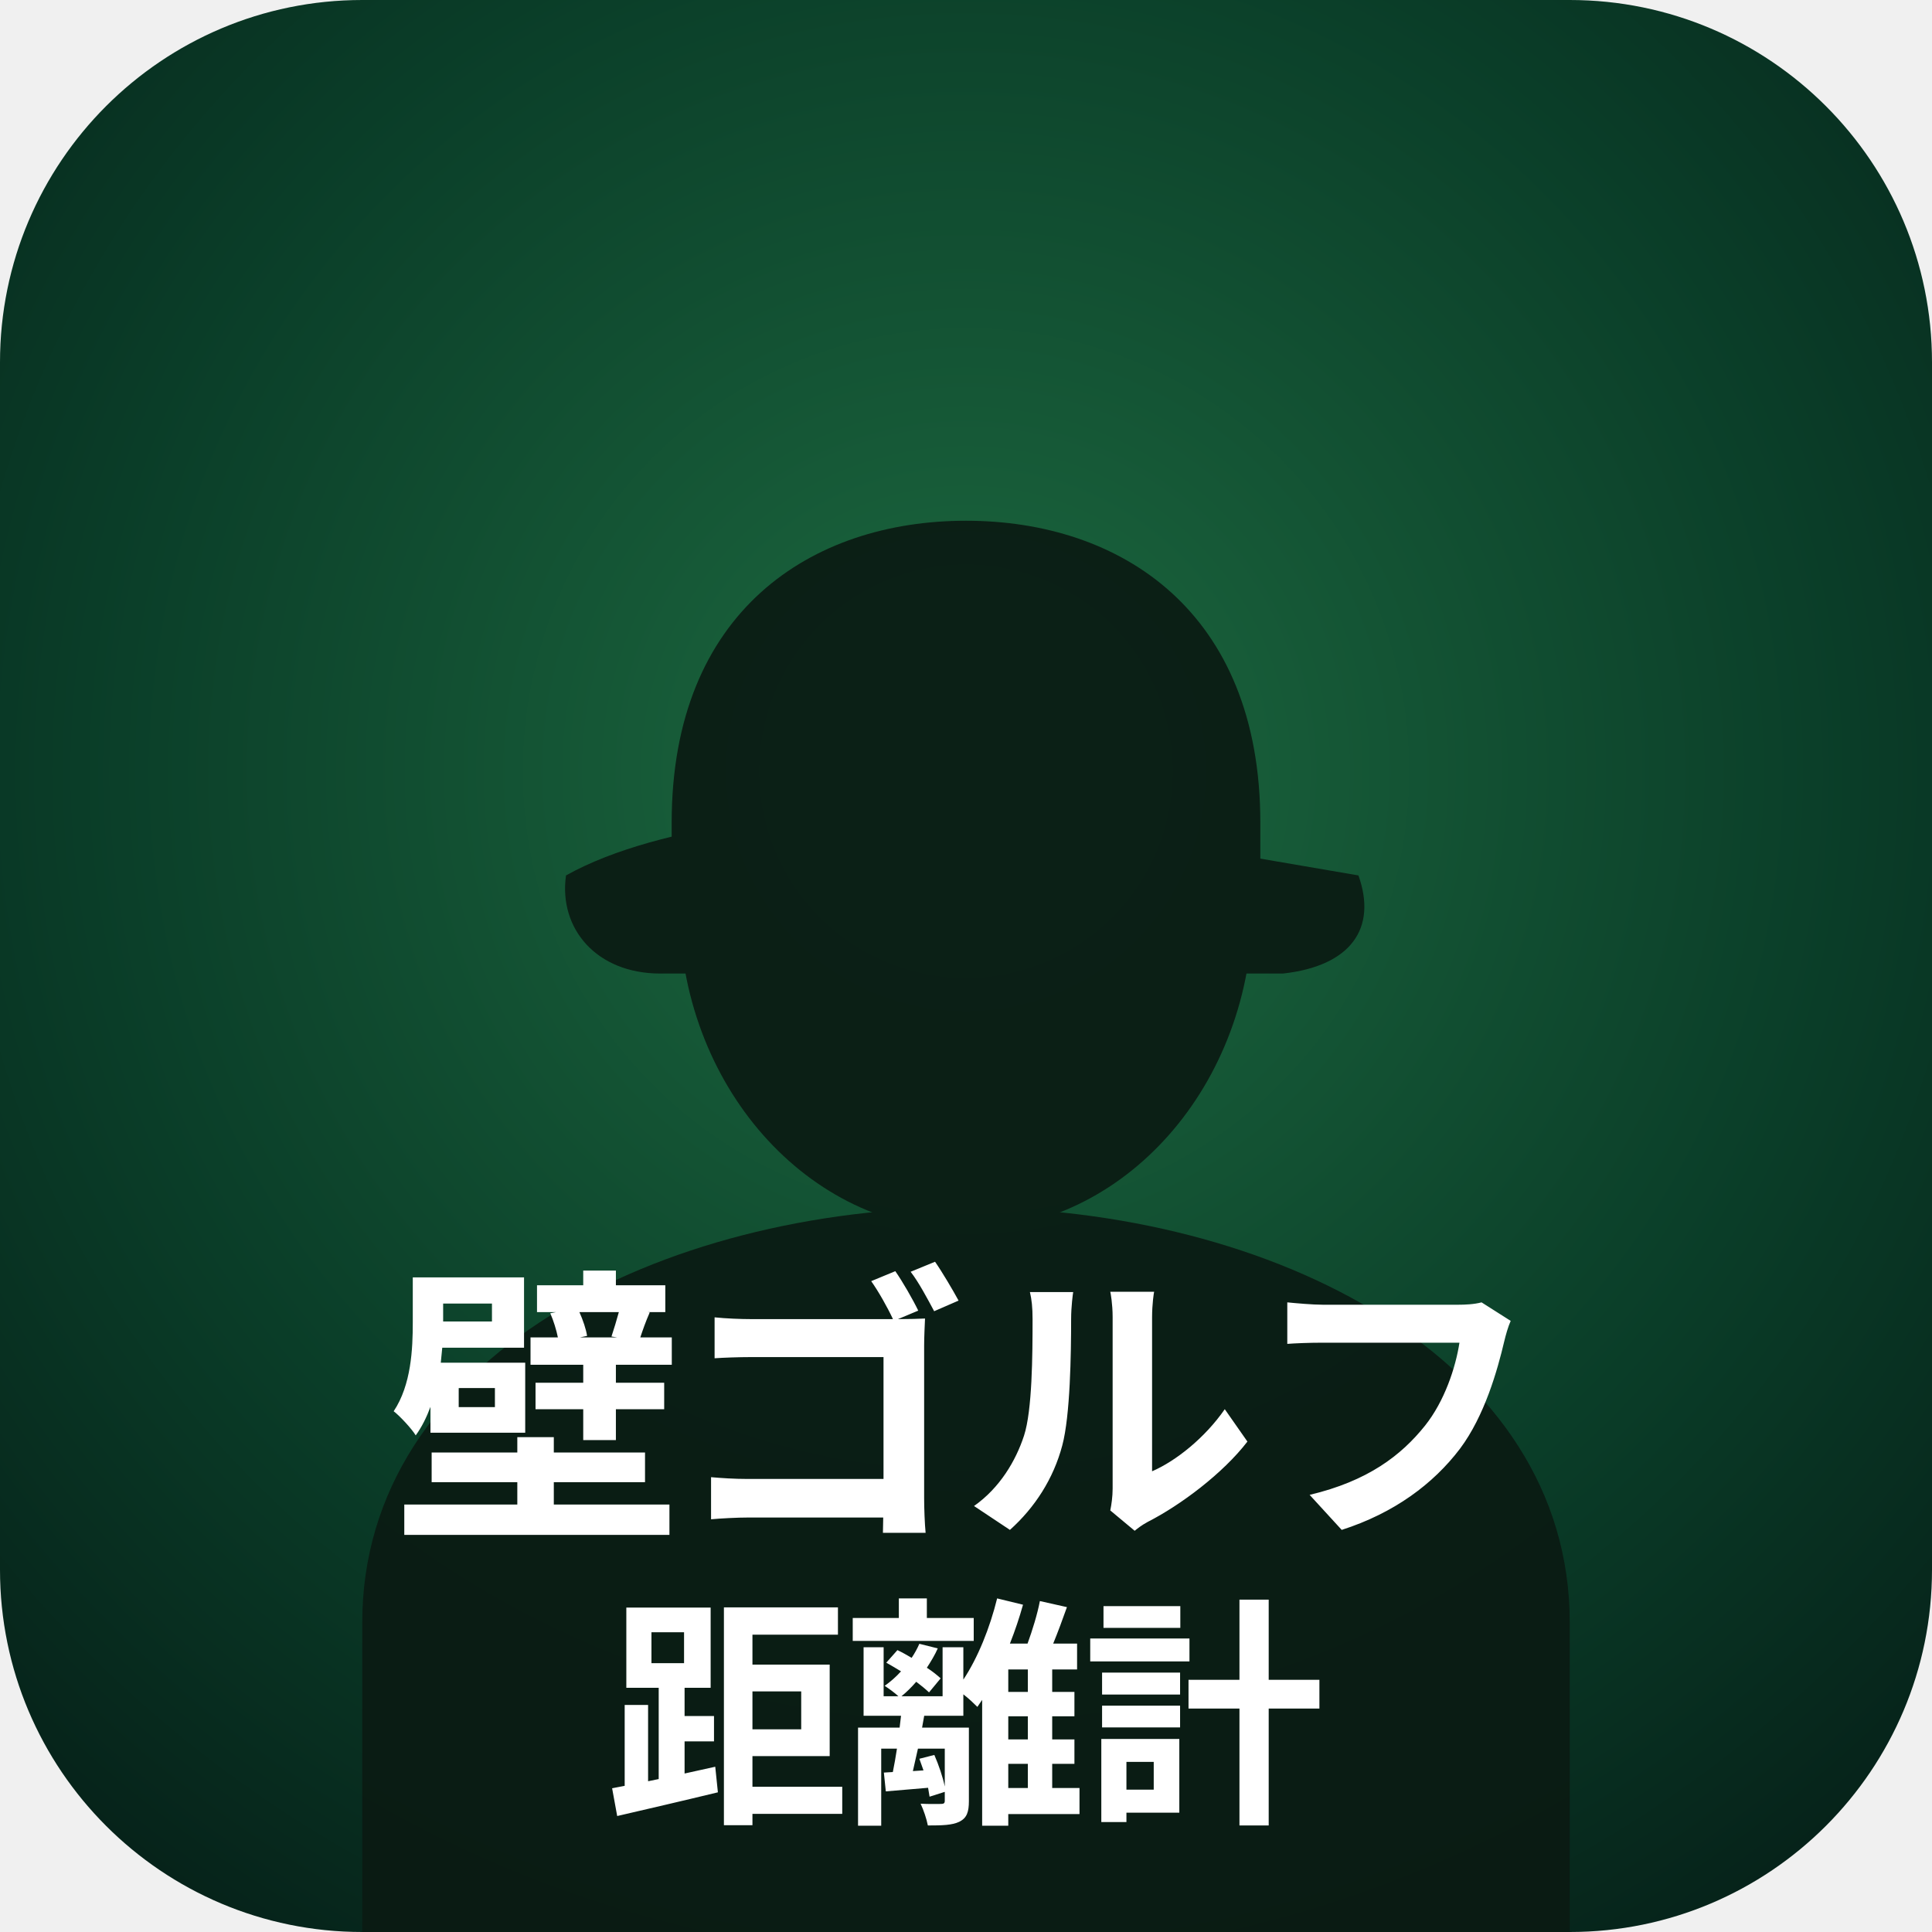
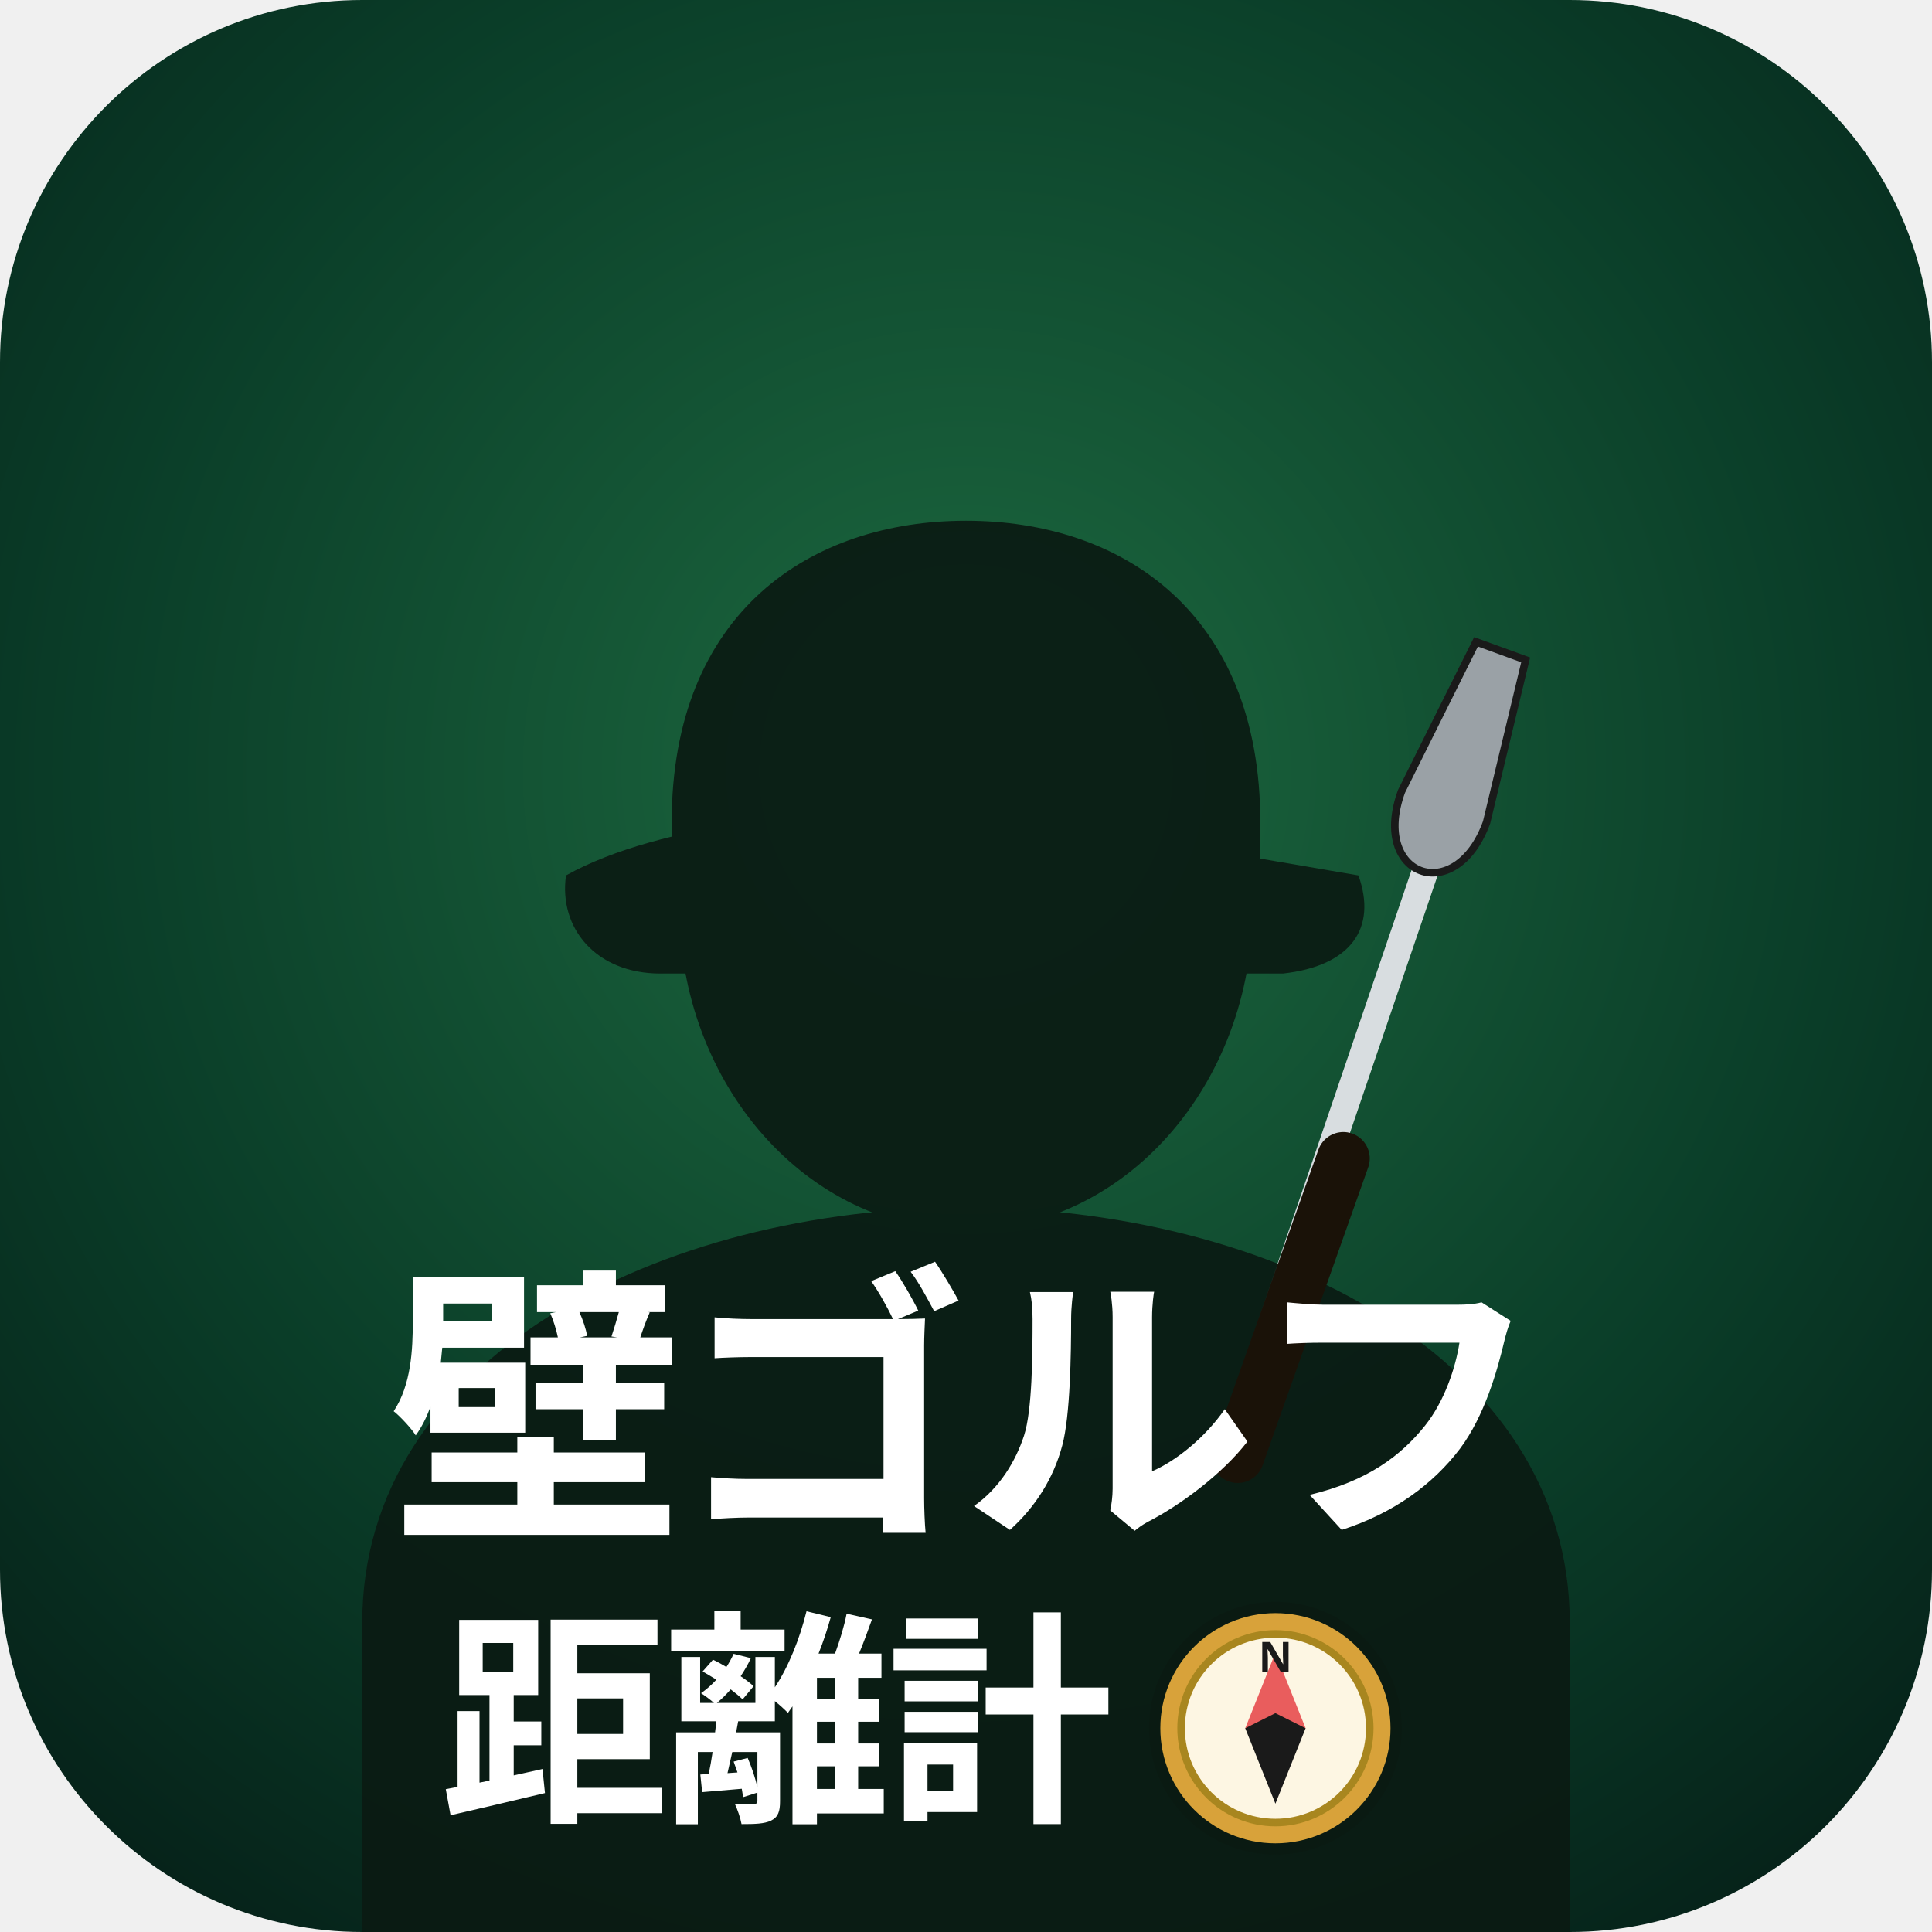
<svg xmlns="http://www.w3.org/2000/svg" width="512" height="512" viewBox="0 0 512 512">
  <defs>
    <radialGradient id="bg" cx="50%" cy="40%" r="70%">
      <stop offset="0%" stop-color="#1d6a40" />
      <stop offset="65%" stop-color="#0a3d28" />
      <stop offset="100%" stop-color="#06231a" />
    </radialGradient>
  </defs>
  <rect x="0" y="0" width="512" height="512" rx="96" ry="96" fill="url(#bg)" />
+   <line x1="395" y1="180" x2="332" y2="365" stroke="#d8dde0" stroke-width="7" stroke-linecap="round" />
+   <g transform="translate(395 180) rotate(110)">
+     <path d="M -8 -7              L 36 -12              C 48 -12, 54 -6, 54 0              C 54 6, 48 12, 36 12              L -8 7 Z" fill="#9aa1a6" stroke="#1a1a1a" stroke-width="2" />
+   </g>
  <g fill="#0a1a12" opacity="0.92">
    <path d="M 96 512              L 96 430              C 96 360, 175 320, 256 320              C 337 320, 416 360, 416 430              L 416 512 Z" />
    <rect x="232" y="280" width="48" height="55" rx="8" />
    <ellipse cx="256" cy="240" rx="76" ry="86" />
    <path d="M 178 218              C 178 162, 215 138, 256 138              C 297 138, 334 162, 334 218              L 334 232              C 310 220, 280 214, 256 214              C 232 214, 202 220, 178 232 Z" />
    <path d="M 150 232              C 175 218, 220 214, 256 214              C 282 214, 305 218, 325 226              L 360 232              C 365 246, 358 256, 340 258              L 175 258              C 158 258, 148 246, 150 232 Z" />
+     <ellipse cx="335" cy="368" rx="26" ry="18" transform="rotate(-30 335 368)" />
  </g>
+   <line x1="356" y1="307" x2="328" y2="386" stroke="#1a1208" stroke-width="14" stroke-linecap="round" />
  <g font-family="WenQuanYi Zen Hei, Unifont-JP, sans-serif" font-weight="900" fill="#ffffff" text-anchor="middle">
    <text x="256" y="402" font-size="78" letter-spacing="-2">壁ゴルフ</text>
-     <text x="256" y="478" font-size="64" letter-spacing="-1">距離計</text>
+     <text x="206" y="478" font-size="60" letter-spacing="-1">距離計</text>
+   </g>
+   <g transform="translate(338 458)">
+     <circle cx="0" cy="0" r="32" fill="#d8a23a" stroke="#0a1a12" stroke-width="3" />
+     <circle cx="0" cy="0" r="25" fill="#fdf6e3" stroke="#a8861f" stroke-width="2" />
+     <path d="M 0 -20 L 8 0 L 0 4 L -8 0 Z" fill="#e95d5d" />
+     <path d="M 0 20 L 8 0 L 0 -4 L -8 0 Z" fill="#1a1a1a" />
+     <circle cx="0" cy="0" r="3" fill="#1a1a1a" />
+     <text x="0" y="-15" font-size="11" font-family="sans-serif" font-weight="900" fill="#1a1a1a" text-anchor="middle">N</text>
  </g>
</svg>
